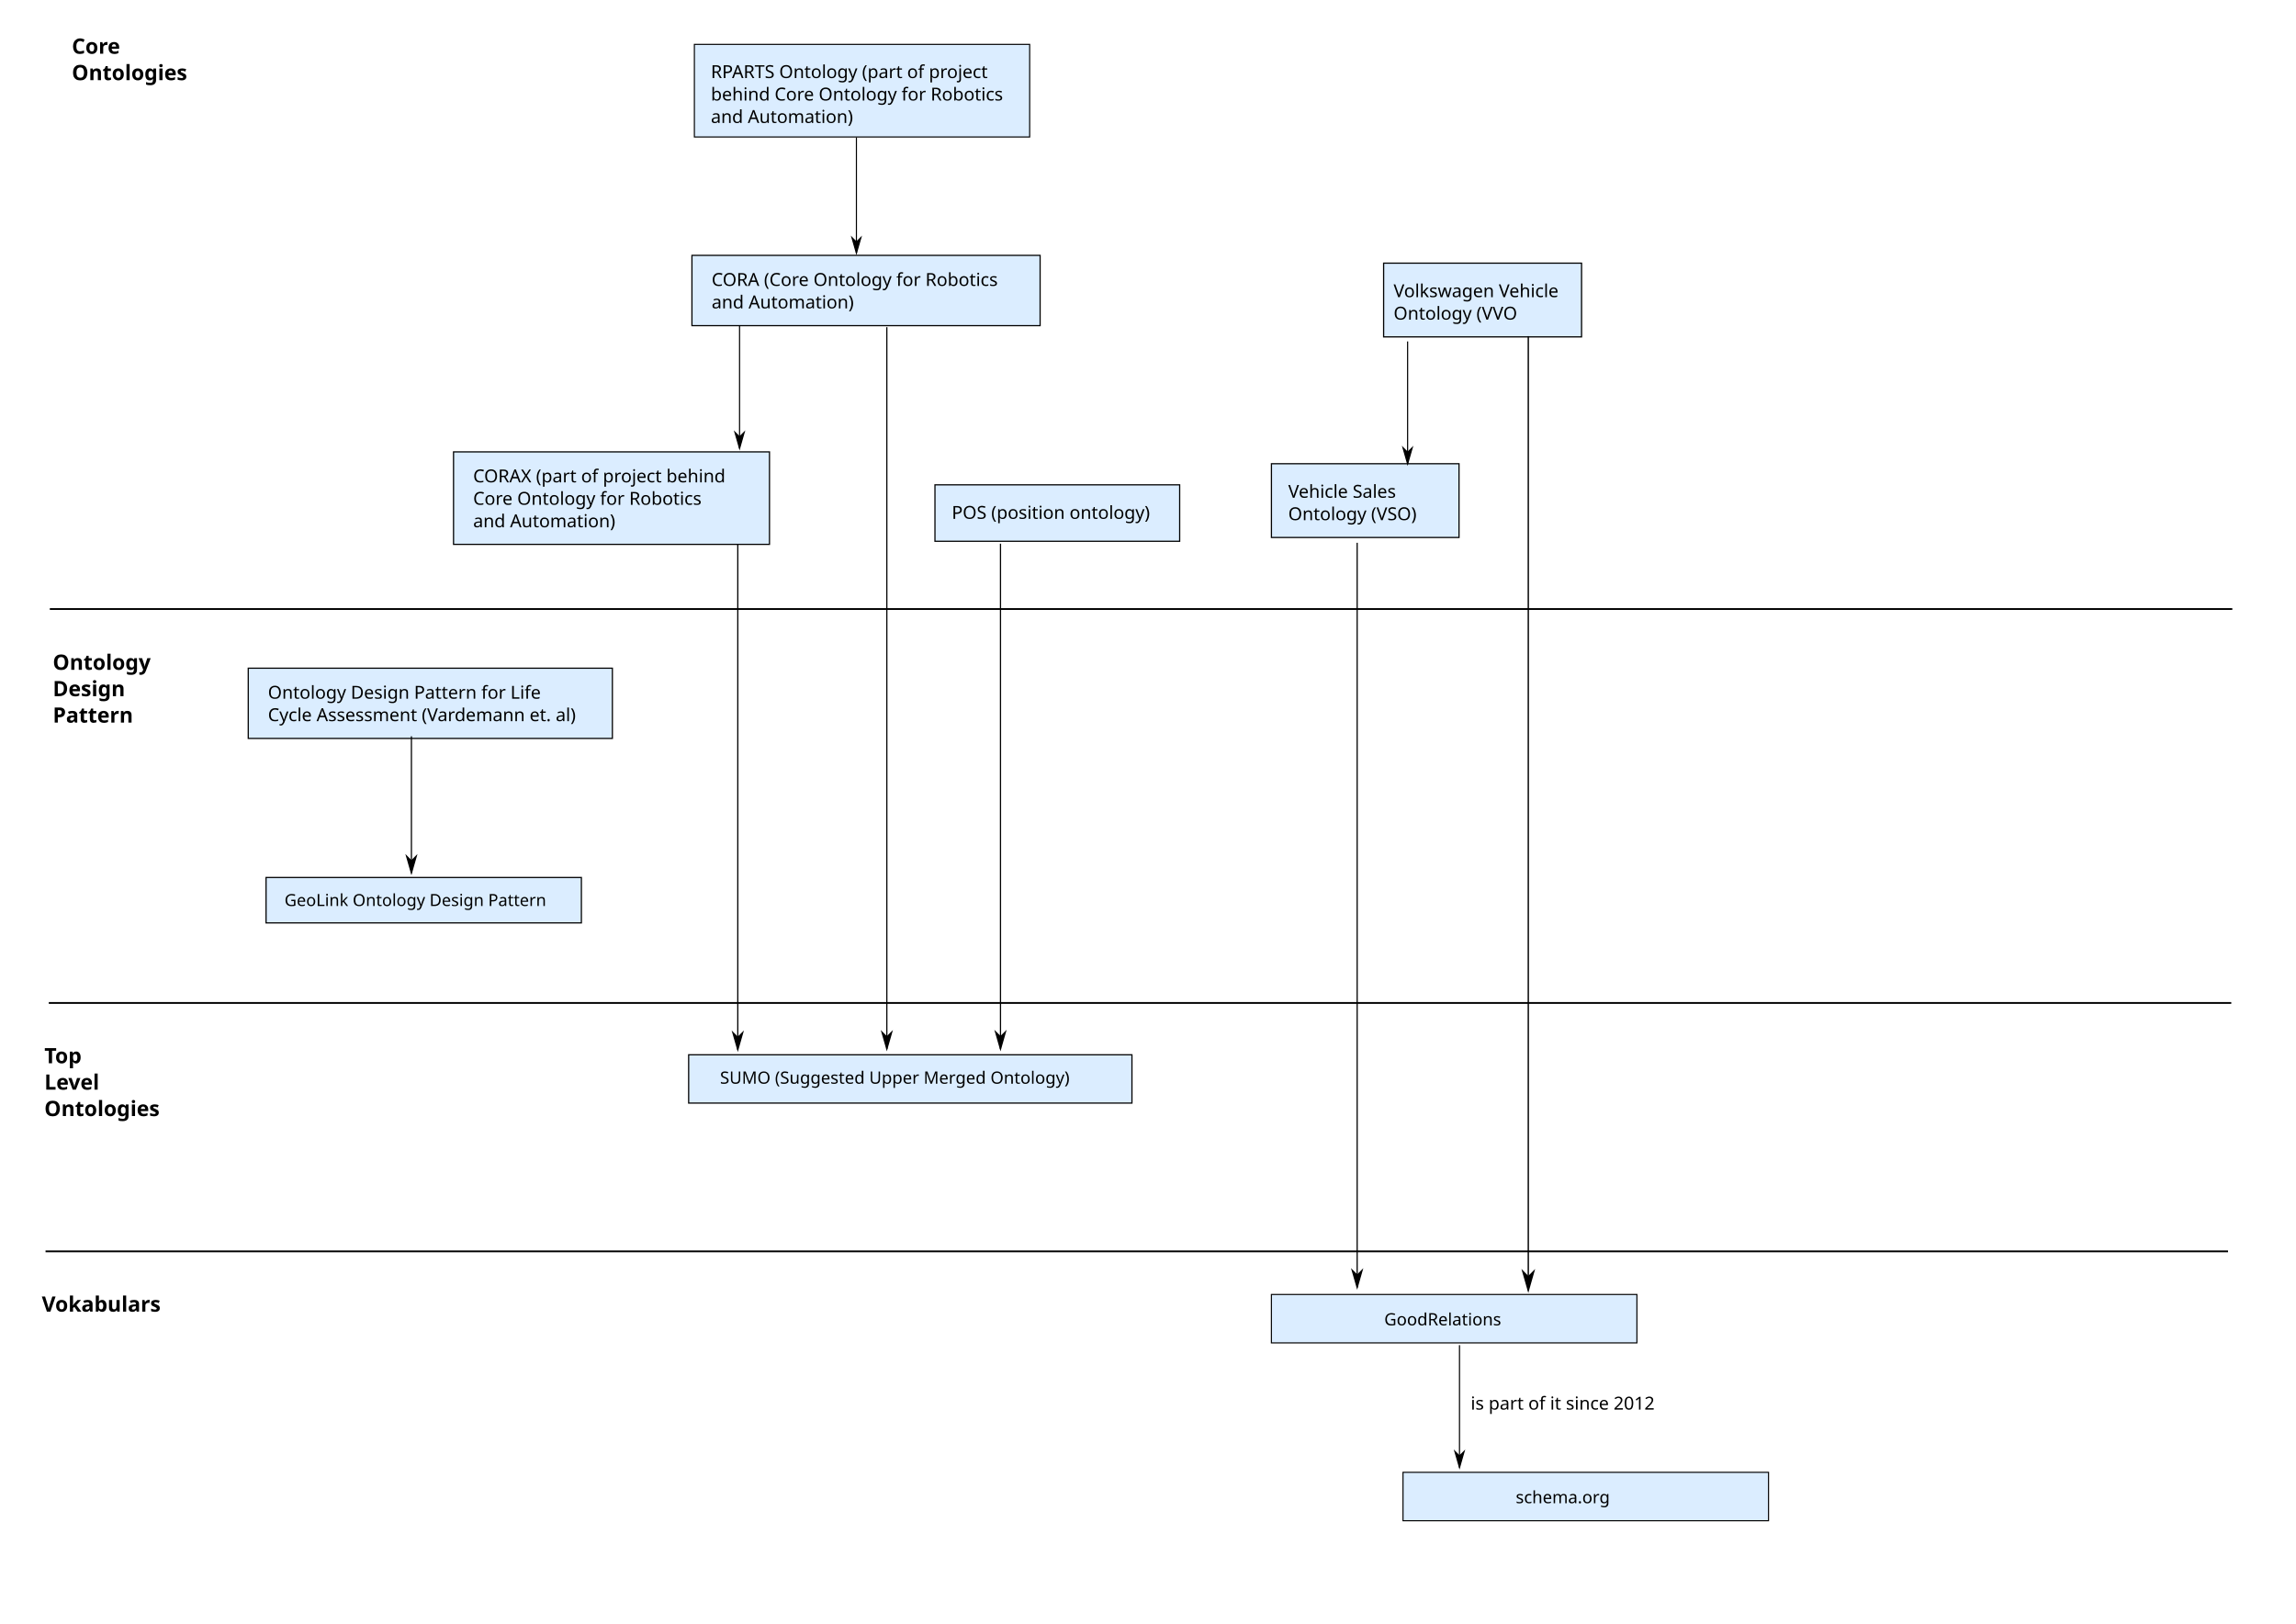
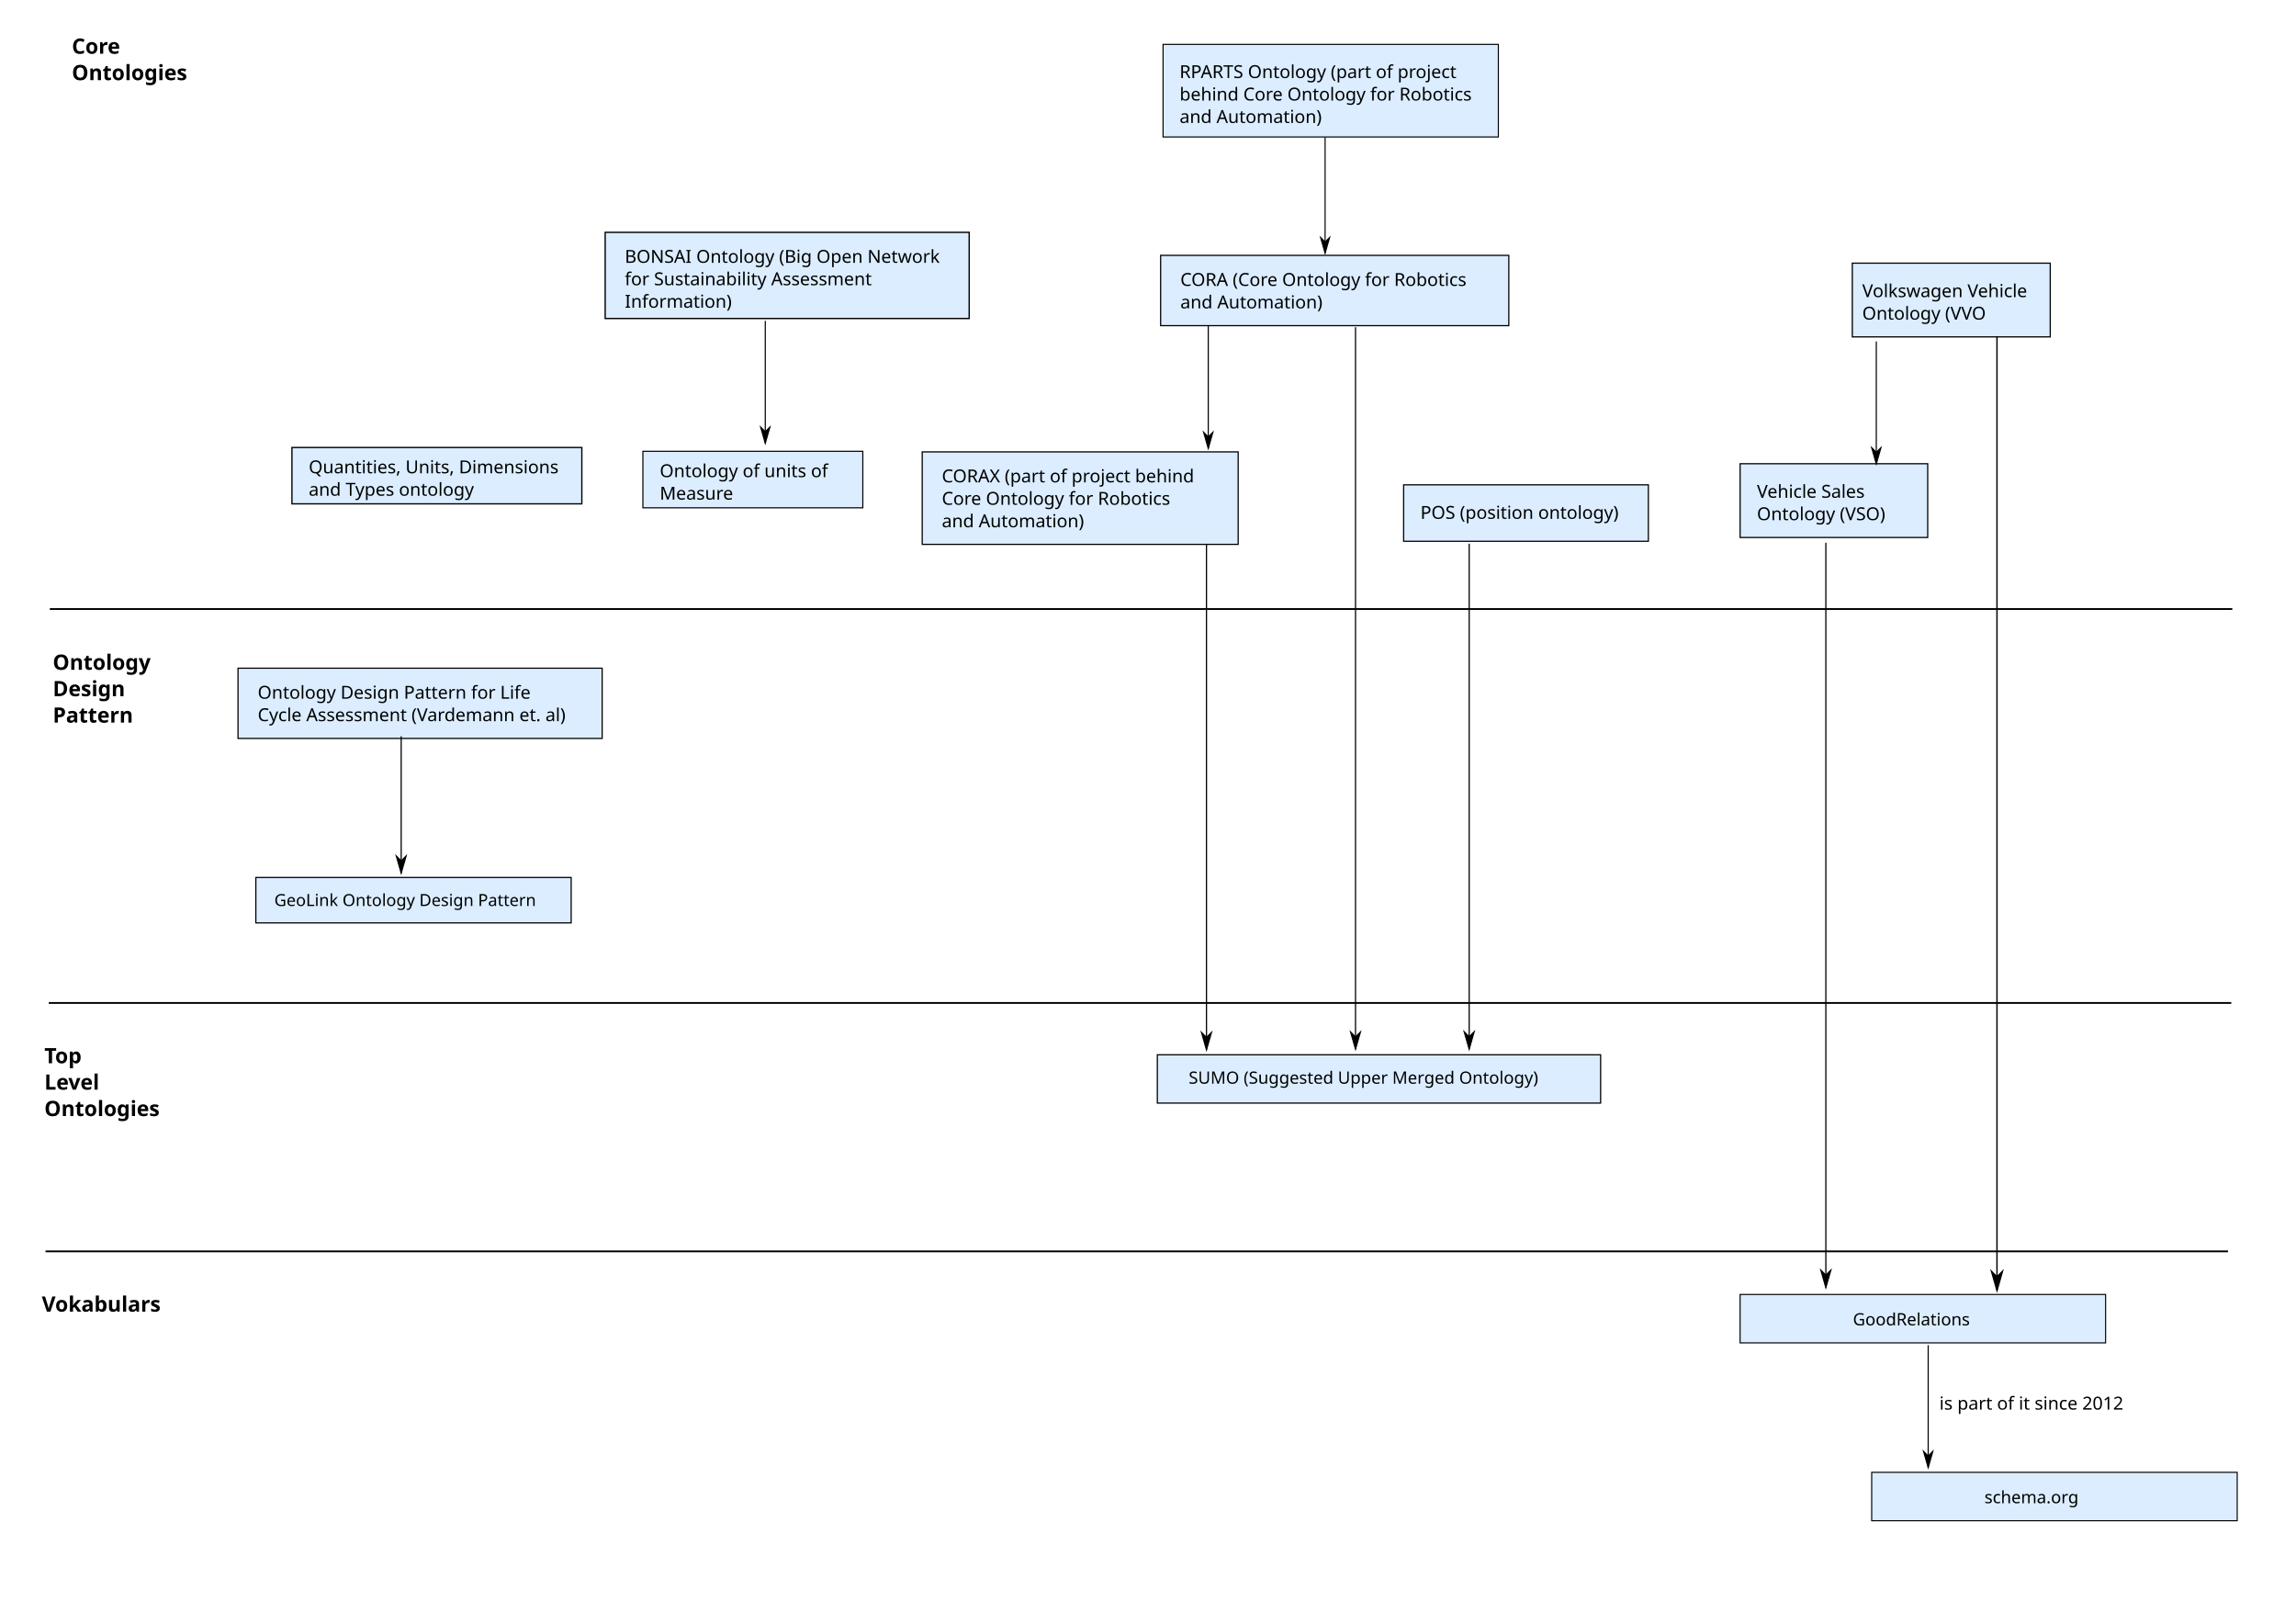
<svg xmlns="http://www.w3.org/2000/svg" width="1122.52" height="793.701" viewBox="0 0 297 210" version="1.1" id="svg8">
  <defs id="defs2">
    <marker orient="auto" refY="0.0" refX="0.0" id="Arrow1Lend" style="overflow:visible;">
      <path id="path892" d="M 0.0,0.0 L 5.0,-5.0 L -12.5,0.0 L 5.0,5.0 L 0.0,0.0 z " style="fill-rule:evenodd;stroke:#000000;stroke-width:1pt;stroke-opacity:1;fill:#000000;fill-opacity:1" transform="scale(0.8) rotate(180) translate(12.5,0)" />
    </marker>
    <marker orient="auto" refY="0" refX="0" id="Arrow1Lend-3" style="overflow:visible">
      <path id="path892-6" d="M 0,0 5,-5 -12.5,0 5,5 Z" style="fill:#000000;fill-opacity:1;fill-rule:evenodd;stroke:#000000;stroke-width:1pt;stroke-opacity:1" transform="matrix(-0.8,0,0,-0.8,-10,0)" />
    </marker>
    <marker orient="auto" refY="0" refX="0" id="Arrow1Lend-3-3" style="overflow:visible">
      <path id="path892-6-5" d="M 0,0 5,-5 -12.5,0 5,5 Z" style="fill:#000000;fill-opacity:1;fill-rule:evenodd;stroke:#000000;stroke-width:1pt;stroke-opacity:1" transform="matrix(-0.8,0,0,-0.8,-10,0)" />
    </marker>
    <marker orient="auto" refY="0" refX="0" id="Arrow1Lend-2" style="overflow:visible">
      <path id="path892-9" d="M 0,0 5,-5 -12.5,0 5,5 Z" style="fill:#000000;fill-opacity:1;fill-rule:evenodd;stroke:#000000;stroke-width:1pt;stroke-opacity:1" transform="matrix(-0.8,0,0,-0.8,-10,0)" />
    </marker>
    <marker orient="auto" refY="0" refX="0" id="Arrow1Lend-3-5" style="overflow:visible">
      <path id="path892-6-6" d="M 0,0 5,-5 -12.5,0 5,5 Z" style="fill:#000000;fill-opacity:1;fill-rule:evenodd;stroke:#000000;stroke-width:1pt;stroke-opacity:1" transform="matrix(-0.8,0,0,-0.8,-10,0)" />
    </marker>
    <marker orient="auto" refY="0" refX="0" id="Arrow1Lend-7" style="overflow:visible">
      <path id="path892-0" d="M 0,0 5,-5 -12.5,0 5,5 Z" style="fill:#000000;fill-opacity:1;fill-rule:evenodd;stroke:#000000;stroke-width:1pt;stroke-opacity:1" transform="matrix(-0.8,0,0,-0.8,-10,0)" />
    </marker>
    <marker orient="auto" refY="0" refX="0" id="Arrow1Lend-3-3-0" style="overflow:visible">
      <path id="path892-6-5-9" d="M 0,0 5,-5 -12.5,0 5,5 Z" style="fill:#000000;fill-opacity:1;fill-rule:evenodd;stroke:#000000;stroke-width:1pt;stroke-opacity:1" transform="matrix(-0.8,0,0,-0.8,-10,0)" />
    </marker>
    <marker orient="auto" refY="0" refX="0" id="Arrow1Lend-2-6" style="overflow:visible">
      <path id="path892-9-1" d="M 0,0 5,-5 -12.5,0 5,5 Z" style="fill:#000000;fill-opacity:1;fill-rule:evenodd;stroke:#000000;stroke-width:1pt;stroke-opacity:1" transform="matrix(-0.8,0,0,-0.8,-10,0)" />
    </marker>
    <marker orient="auto" refY="0" refX="0" id="Arrow1Lend-3-3-0-7" style="overflow:visible">
      <path id="path892-6-5-9-9" d="M 0,0 5,-5 -12.5,0 5,5 Z" style="fill:#000000;fill-opacity:1;fill-rule:evenodd;stroke:#000000;stroke-width:1pt;stroke-opacity:1" transform="matrix(-0.8,0,0,-0.8,-10,0)" />
    </marker>
    <marker orient="auto" refY="0" refX="0" id="Arrow1Lend-75" style="overflow:visible">
      <path id="path892-92" d="M 0,0 5,-5 -12.5,0 5,5 Z" style="fill:#000000;fill-opacity:1;fill-rule:evenodd;stroke:#000000;stroke-width:1pt;stroke-opacity:1" transform="matrix(-0.8,0,0,-0.8,-10,0)" />
    </marker>
    <marker orient="auto" refY="0" refX="0" id="Arrow1Lend-2-6-8" style="overflow:visible">
      <path id="path892-9-1-9" d="M 0,0 5,-5 -12.5,0 5,5 Z" style="fill:#000000;fill-opacity:1;fill-rule:evenodd;stroke:#000000;stroke-width:1pt;stroke-opacity:1" transform="matrix(-0.8,0,0,-0.8,-10,0)" />
    </marker>
+     <marker orient="auto" refY="0" refX="0" id="Arrow1Lend-2-9" style="overflow:visible">
+       <path id="path892-9-12" d="M 0,0 5,-5 -12.5,0 5,5 Z" style="fill:#000000;fill-opacity:1;fill-rule:evenodd;stroke:#000000;stroke-width:1pt;stroke-opacity:1" transform="matrix(-0.8,0,0,-0.8,-10,0)" />
+     </marker>
  </defs>
  <g id="layer1" transform="translate(0,-87.00001)">
-     <rect style="fill:#dbedff;fill-opacity:1;stroke:#000000;stroke-width:0.155;stroke-miterlimit:4;stroke-dasharray:none;stroke-dashoffset:0;stroke-opacity:1" id="rect838" width="40.79" height="5.874" x="34.416" y="200.489" />
-     <text xml:space="preserve" style="font-style:normal;font-weight:normal;font-size:2.154px;line-height:1.25;font-family:sans-serif;letter-spacing:0px;word-spacing:0px;fill:#000000;fill-opacity:1;stroke:none;stroke-width:0.162" x="36.81" y="204.183" id="text836">
-       <tspan id="tspan834" x="36.81" y="204.183" style="stroke-width:0.162">GeoLink Ontology Design Pattern</tspan>
+     <rect style="fill:#dbedff;fill-opacity:1;stroke:#000000;stroke-width:0.155;stroke-miterlimit:4;stroke-dasharray:none;stroke-dashoffset:0;stroke-opacity:1" id="rect838" width="40.79" height="5.874" x="33.093" y="200.489" />
+     <text xml:space="preserve" style="font-style:normal;font-weight:normal;font-size:2.154px;line-height:1.25;font-family:sans-serif;letter-spacing:0px;word-spacing:0px;fill:#000000;fill-opacity:1;stroke:none;stroke-width:0.162" x="35.487" y="204.183" id="text836">
+       <tspan id="tspan834" x="35.487" y="204.183" style="stroke-width:0.162">GeoLink Ontology Design Pattern</tspan>
    </text>
-     <rect style="fill:#dbedff;fill-opacity:1;stroke:#000000;stroke-width:0.155;stroke-miterlimit:4;stroke-dasharray:none;stroke-dashoffset:0;stroke-opacity:1" id="rect838-3" width="47.103" height="9.083" x="32.112" y="173.42" />
-     <text xml:space="preserve" style="font-style:normal;font-weight:normal;font-size:2.323px;line-height:1.25;font-family:sans-serif;letter-spacing:0px;word-spacing:0px;fill:#000000;fill-opacity:1;stroke:none;stroke-width:0.174" x="34.66" y="177.37" id="text836-6">
-       <tspan x="34.66" y="177.37" style="stroke-width:0.174" id="tspan879">Ontology Design Pattern for Life </tspan>
-       <tspan x="34.66" y="180.274" style="stroke-width:0.174" id="tspan883">Cycle Assessment (Vardemann et. al)</tspan>
+     <rect style="fill:#dbedff;fill-opacity:1;stroke:#000000;stroke-width:0.155;stroke-miterlimit:4;stroke-dasharray:none;stroke-dashoffset:0;stroke-opacity:1" id="rect838-3" width="47.103" height="9.083" x="30.789" y="173.42" />
+     <text xml:space="preserve" style="font-style:normal;font-weight:normal;font-size:2.323px;line-height:1.25;font-family:sans-serif;letter-spacing:0px;word-spacing:0px;fill:#000000;fill-opacity:1;stroke:none;stroke-width:0.174" x="33.337" y="177.37" id="text836-6">
+       <tspan x="33.337" y="177.37" style="stroke-width:0.174" id="tspan879">Ontology Design Pattern for Life </tspan>
+       <tspan x="33.337" y="180.274" style="stroke-width:0.174" id="tspan883">Cycle Assessment (Vardemann et. al)</tspan>
    </text>
-     <path style="fill:none;stroke:#000000;stroke-width:0.155;stroke-linecap:butt;stroke-linejoin:miter;stroke-miterlimit:4;stroke-dasharray:none;stroke-opacity:1;marker-end:url(#Arrow1Lend)" d="m 53.219,182.228 v 17.674" id="path887" />
-     <rect style="fill:#dbedff;fill-opacity:1;stroke:#000000;stroke-width:0.155;stroke-miterlimit:4;stroke-dasharray:none;stroke-dashoffset:0;stroke-opacity:1" id="rect838-7" width="57.343" height="6.249" x="89.081" y="223.418" />
-     <text xml:space="preserve" style="font-style:normal;font-weight:normal;font-size:2.2px;line-height:1.25;font-family:sans-serif;letter-spacing:0px;word-spacing:0px;fill:#000000;fill-opacity:1;stroke:none;stroke-width:0.165" x="93.139" y="227.164" id="text836-5">
-       <tspan x="93.139" y="227.164" style="stroke-width:0.165" id="tspan1075">SUMO (Suggested Upper Merged Ontology)</tspan>
+     <path style="fill:none;stroke:#000000;stroke-width:0.155;stroke-linecap:butt;stroke-linejoin:miter;stroke-miterlimit:4;stroke-dasharray:none;stroke-opacity:1;marker-end:url(#Arrow1Lend)" d="m 51.896,182.228 v 17.674" id="path887" />
+     <rect style="fill:#dbedff;fill-opacity:1;stroke:#000000;stroke-width:0.155;stroke-miterlimit:4;stroke-dasharray:none;stroke-dashoffset:0;stroke-opacity:1" id="rect838-7" width="57.343" height="6.249" x="149.708" y="223.418" />
+     <text xml:space="preserve" style="font-style:normal;font-weight:normal;font-size:2.2px;line-height:1.25;font-family:sans-serif;letter-spacing:0px;word-spacing:0px;fill:#000000;fill-opacity:1;stroke:none;stroke-width:0.165" x="153.766" y="227.164" id="text836-5">
+       <tspan x="153.766" y="227.164" style="stroke-width:0.165" id="tspan1075">SUMO (Suggested Upper Merged Ontology)</tspan>
    </text>
-     <path style="fill:none;stroke:#000000;stroke-width:0.157;stroke-linecap:butt;stroke-linejoin:miter;stroke-miterlimit:4;stroke-dasharray:none;stroke-opacity:1;marker-end:url(#Arrow1Lend-3)" d="m 95.437,157.405 v 65.351" id="path887-5" />
+     <path style="fill:none;stroke:#000000;stroke-width:0.157;stroke-linecap:butt;stroke-linejoin:miter;stroke-miterlimit:4;stroke-dasharray:none;stroke-opacity:1;marker-end:url(#Arrow1Lend-3)" d="m 156.065,157.405 v 65.351" id="path887-5" />
    <path style="fill:none;stroke:#000000;stroke-width:0.233px;stroke-linecap:butt;stroke-linejoin:miter;stroke-opacity:1" d="M 6.31,216.716 H 288.627" id="path896" />
    <text xml:space="preserve" style="font-style:normal;font-weight:normal;font-size:2.733px;line-height:1.25;font-family:sans-serif;letter-spacing:0px;word-spacing:0px;fill:#000000;fill-opacity:1;stroke:none;stroke-width:0.205" x="5.733" y="224.51" id="text836-5-6">
      <tspan id="tspan834-3-2" x="5.733" y="224.51" style="font-style:normal;font-variant:normal;font-weight:bold;font-stretch:normal;font-family:sans-serif;-inkscape-font-specification:'sans-serif Bold';stroke-width:0.205">Top</tspan>
      <tspan x="5.733" y="227.926" style="font-style:normal;font-variant:normal;font-weight:bold;font-stretch:normal;font-family:sans-serif;-inkscape-font-specification:'sans-serif Bold';stroke-width:0.205" id="tspan916">Level</tspan>
      <tspan x="5.733" y="231.343" style="font-style:normal;font-variant:normal;font-weight:bold;font-stretch:normal;font-family:sans-serif;-inkscape-font-specification:'sans-serif Bold';stroke-width:0.205" id="tspan918">Ontologies</tspan>
    </text>
    <path style="fill:none;stroke:#000000;stroke-width:0.233px;stroke-linecap:butt;stroke-linejoin:miter;stroke-opacity:1" d="M 6.444,165.769 H 288.761" id="path896-9" />
    <text xml:space="preserve" style="font-style:normal;font-weight:normal;font-size:2.733px;line-height:1.25;font-family:sans-serif;letter-spacing:0px;word-spacing:0px;fill:#000000;fill-opacity:1;stroke:none;stroke-width:0.205" x="6.825" y="173.624" id="text836-5-6-1">
      <tspan x="6.825" y="173.624" style="font-style:normal;font-variant:normal;font-weight:bold;font-stretch:normal;font-family:sans-serif;-inkscape-font-specification:'sans-serif Bold';stroke-width:0.205" id="tspan918-0">Ontology</tspan>
      <tspan x="6.825" y="177.04" style="font-style:normal;font-variant:normal;font-weight:bold;font-stretch:normal;font-family:sans-serif;-inkscape-font-specification:'sans-serif Bold';stroke-width:0.205" id="tspan964">Design</tspan>
      <tspan x="6.825" y="180.457" style="font-style:normal;font-variant:normal;font-weight:bold;font-stretch:normal;font-family:sans-serif;-inkscape-font-specification:'sans-serif Bold';stroke-width:0.205" id="tspan966">Pattern</tspan>
    </text>
    <text xml:space="preserve" style="font-style:normal;font-weight:normal;font-size:2.733px;line-height:1.25;font-family:sans-serif;letter-spacing:0px;word-spacing:0px;fill:#000000;fill-opacity:1;stroke:none;stroke-width:0.205" x="9.292" y="93.948" id="text836-5-6-1-9">
      <tspan x="9.292" y="93.948" style="font-style:normal;font-variant:normal;font-weight:bold;font-stretch:normal;font-family:sans-serif;-inkscape-font-specification:'sans-serif Bold';stroke-width:0.205" id="tspan966-0">Core </tspan>
      <tspan x="9.292" y="97.365" style="font-style:normal;font-variant:normal;font-weight:bold;font-stretch:normal;font-family:sans-serif;-inkscape-font-specification:'sans-serif Bold';stroke-width:0.205" id="tspan997">Ontologies</tspan>
    </text>
-     <rect style="fill:#dbedff;fill-opacity:1;stroke:#000000;stroke-width:0.155;stroke-miterlimit:4;stroke-dasharray:none;stroke-dashoffset:0;stroke-opacity:1" id="rect838-3-6" width="45.039" height="9.09" x="89.506" y="120.027" />
-     <text xml:space="preserve" style="font-style:normal;font-weight:normal;font-size:2.323px;line-height:1.25;font-family:sans-serif;letter-spacing:0px;word-spacing:0px;fill:#000000;fill-opacity:1;stroke:none;stroke-width:0.174" x="92.056" y="123.981" id="text836-6-2">
-       <tspan x="92.056" y="123.981" style="stroke-width:0.174" id="tspan883-1">CORA (Core Ontology for Robotics</tspan>
-       <tspan x="92.056" y="126.885" style="stroke-width:0.174" id="tspan1823">and Automation)</tspan>
+     <rect style="fill:#dbedff;fill-opacity:1;stroke:#000000;stroke-width:0.155;stroke-miterlimit:4;stroke-dasharray:none;stroke-dashoffset:0;stroke-opacity:1" id="rect838-3-6" width="45.039" height="9.09" x="150.133" y="120.027" />
+     <text xml:space="preserve" style="font-style:normal;font-weight:normal;font-size:2.323px;line-height:1.25;font-family:sans-serif;letter-spacing:0px;word-spacing:0px;fill:#000000;fill-opacity:1;stroke:none;stroke-width:0.174" x="152.684" y="123.981" id="text836-6-2">
+       <tspan x="152.684" y="123.981" style="stroke-width:0.174" id="tspan883-1">CORA (Core Ontology for Robotics</tspan>
+       <tspan x="152.684" y="126.885" style="stroke-width:0.174" id="tspan1823">and Automation)</tspan>
    </text>
-     <rect style="fill:#dbedff;fill-opacity:1;stroke:#000000;stroke-width:0.155;stroke-miterlimit:4;stroke-dasharray:none;stroke-dashoffset:0;stroke-opacity:1" id="rect838-3-6-3" width="40.87" height="11.961" x="58.667" y="145.444" />
-     <text xml:space="preserve" style="font-style:normal;font-weight:normal;font-size:2.323px;line-height:1.25;font-family:sans-serif;letter-spacing:0px;word-spacing:0px;fill:#000000;fill-opacity:1;stroke:none;stroke-width:0.174" x="61.204" y="149.384" id="text836-6-2-6">
-       <tspan x="61.204" y="149.384" style="stroke-width:0.174" id="tspan896">CORAX (part of project behind</tspan>
-       <tspan x="61.204" y="152.288" style="stroke-width:0.174" id="tspan900">Core Ontology for Robotics</tspan>
-       <tspan x="61.204" y="155.193" style="stroke-width:0.174" id="tspan902">and Automation) </tspan>
+     <rect style="fill:#dbedff;fill-opacity:1;stroke:#000000;stroke-width:0.155;stroke-miterlimit:4;stroke-dasharray:none;stroke-dashoffset:0;stroke-opacity:1" id="rect838-3-6-3" width="40.87" height="11.961" x="119.294" y="145.444" />
+     <text xml:space="preserve" style="font-style:normal;font-weight:normal;font-size:2.323px;line-height:1.25;font-family:sans-serif;letter-spacing:0px;word-spacing:0px;fill:#000000;fill-opacity:1;stroke:none;stroke-width:0.174" x="121.831" y="149.384" id="text836-6-2-6">
+       <tspan x="121.831" y="149.384" style="stroke-width:0.174" id="tspan896">CORAX (part of project behind</tspan>
+       <tspan x="121.831" y="152.288" style="stroke-width:0.174" id="tspan900">Core Ontology for Robotics</tspan>
+       <tspan x="121.831" y="155.193" style="stroke-width:0.174" id="tspan902">and Automation) </tspan>
    </text>
-     <path style="fill:none;stroke:#000000;stroke-width:0.155;stroke-linecap:butt;stroke-linejoin:miter;stroke-miterlimit:4;stroke-dasharray:none;stroke-opacity:1;marker-end:url(#Arrow1Lend-3-3)" d="m 114.717,129.318 v 93.352" id="path887-5-6" />
-     <path style="fill:none;stroke:#000000;stroke-width:0.147;stroke-linecap:butt;stroke-linejoin:miter;stroke-miterlimit:4;stroke-dasharray:none;stroke-opacity:1;marker-end:url(#Arrow1Lend-2)" d="m 95.667,129.168 v 15.815" id="path887-1" />
-     <rect style="fill:#dbedff;fill-opacity:1;stroke:#000000;stroke-width:0.155;stroke-miterlimit:4;stroke-dasharray:none;stroke-dashoffset:0;stroke-opacity:1" id="rect838-3-6-3-3" width="31.655" height="7.301" x="120.942" y="149.704" />
-     <text xml:space="preserve" style="font-style:normal;font-weight:normal;font-size:2.323px;line-height:1.25;font-family:sans-serif;letter-spacing:0px;word-spacing:0px;fill:#000000;fill-opacity:1;stroke:none;stroke-width:0.174" x="123.12" y="154.105" id="text836-6-2-6-6">
-       <tspan x="123.12" y="154.105" style="stroke-width:0.174" id="tspan902-3">POS (position ontology)</tspan>
+     <path style="fill:none;stroke:#000000;stroke-width:0.155;stroke-linecap:butt;stroke-linejoin:miter;stroke-miterlimit:4;stroke-dasharray:none;stroke-opacity:1;marker-end:url(#Arrow1Lend-3-3)" d="m 175.344,129.318 v 93.352" id="path887-5-6" />
+     <path style="fill:none;stroke:#000000;stroke-width:0.147;stroke-linecap:butt;stroke-linejoin:miter;stroke-miterlimit:4;stroke-dasharray:none;stroke-opacity:1;marker-end:url(#Arrow1Lend-2)" d="m 156.295,129.168 v 15.815" id="path887-1" />
+     <rect style="fill:#dbedff;fill-opacity:1;stroke:#000000;stroke-width:0.155;stroke-miterlimit:4;stroke-dasharray:none;stroke-dashoffset:0;stroke-opacity:1" id="rect838-3-6-3-3" width="31.655" height="7.301" x="181.569" y="149.704" />
+     <text xml:space="preserve" style="font-style:normal;font-weight:normal;font-size:2.323px;line-height:1.25;font-family:sans-serif;letter-spacing:0px;word-spacing:0px;fill:#000000;fill-opacity:1;stroke:none;stroke-width:0.174" x="183.747" y="154.105" id="text836-6-2-6-6">
+       <tspan x="183.747" y="154.105" style="stroke-width:0.174" id="tspan902-3">POS (position ontology)</tspan>
    </text>
-     <path style="fill:none;stroke:#000000;stroke-width:0.157;stroke-linecap:butt;stroke-linejoin:miter;stroke-miterlimit:4;stroke-dasharray:none;stroke-opacity:1;marker-end:url(#Arrow1Lend-3-5)" d="m 129.419,157.318 v 65.351" id="path887-5-2" />
-     <rect style="fill:#dbedff;fill-opacity:1;stroke:#000000;stroke-width:0.142;stroke-miterlimit:4;stroke-dasharray:none;stroke-dashoffset:0;stroke-opacity:1" id="rect838-3-6-3-3-9" width="43.372" height="11.978" x="89.822" y="92.738" />
-     <text xml:space="preserve" style="font-style:normal;font-weight:normal;font-size:2.323px;line-height:1.25;font-family:sans-serif;letter-spacing:0px;word-spacing:0px;fill:#000000;fill-opacity:1;stroke:none;stroke-width:0.174" x="91.957" y="97.096" id="text836-6-2-6-6-1">
-       <tspan x="91.957" y="97.096" style="stroke-width:0.174" id="tspan902-3-2">RPARTS Ontology (part of project</tspan>
-       <tspan x="91.957" y="100.001" style="stroke-width:0.174" id="tspan1536">behind Core Ontology for Robotics </tspan>
-       <tspan x="91.957" y="102.905" style="stroke-width:0.174" id="tspan1544">and Automation) </tspan>
+     <path style="fill:none;stroke:#000000;stroke-width:0.157;stroke-linecap:butt;stroke-linejoin:miter;stroke-miterlimit:4;stroke-dasharray:none;stroke-opacity:1;marker-end:url(#Arrow1Lend-3-5)" d="m 190.046,157.318 v 65.351" id="path887-5-2" />
+     <rect style="fill:#dbedff;fill-opacity:1;stroke:#000000;stroke-width:0.142;stroke-miterlimit:4;stroke-dasharray:none;stroke-dashoffset:0;stroke-opacity:1" id="rect838-3-6-3-3-9" width="43.372" height="11.978" x="150.449" y="92.738" />
+     <text xml:space="preserve" style="font-style:normal;font-weight:normal;font-size:2.323px;line-height:1.25;font-family:sans-serif;letter-spacing:0px;word-spacing:0px;fill:#000000;fill-opacity:1;stroke:none;stroke-width:0.174" x="152.584" y="97.096" id="text836-6-2-6-6-1">
+       <tspan x="152.584" y="97.096" style="stroke-width:0.174" id="tspan902-3-2">RPARTS Ontology (part of project</tspan>
+       <tspan x="152.584" y="100.001" style="stroke-width:0.174" id="tspan1536">behind Core Ontology for Robotics </tspan>
+       <tspan x="152.584" y="102.905" style="stroke-width:0.174" id="tspan1544">and Automation) </tspan>
    </text>
-     <path style="fill:none;stroke:#000000;stroke-width:0.143;stroke-linecap:butt;stroke-linejoin:miter;stroke-miterlimit:4;stroke-dasharray:none;stroke-opacity:1;marker-end:url(#Arrow1Lend-7)" d="m 110.783,104.769 v 14.965" id="path887-9" />
-     <rect style="fill:#dbedff;fill-opacity:1;stroke:#000000;stroke-width:0.141;stroke-miterlimit:4;stroke-dasharray:none;stroke-dashoffset:0;stroke-opacity:1" id="rect838-7-3" width="47.281" height="6.263" x="164.463" y="254.419" />
-     <text xml:space="preserve" style="font-style:normal;font-weight:normal;font-size:2.2px;line-height:1.25;font-family:sans-serif;letter-spacing:0px;word-spacing:0px;fill:#000000;fill-opacity:1;stroke:none;stroke-width:0.165" x="179.053" y="258.417" id="text836-5-67">
-       <tspan x="179.053" y="258.417" style="stroke-width:0.165" id="tspan1075-5">GoodRelations</tspan>
+     <path style="fill:none;stroke:#000000;stroke-width:0.143;stroke-linecap:butt;stroke-linejoin:miter;stroke-miterlimit:4;stroke-dasharray:none;stroke-opacity:1;marker-end:url(#Arrow1Lend-7)" d="m 171.41,104.769 v 14.965" id="path887-9" />
+     <rect style="fill:#dbedff;fill-opacity:1;stroke:#000000;stroke-width:0.141;stroke-miterlimit:4;stroke-dasharray:none;stroke-dashoffset:0;stroke-opacity:1" id="rect838-7-3" width="47.281" height="6.263" x="225.09" y="254.419" />
+     <text xml:space="preserve" style="font-style:normal;font-weight:normal;font-size:2.2px;line-height:1.25;font-family:sans-serif;letter-spacing:0px;word-spacing:0px;fill:#000000;fill-opacity:1;stroke:none;stroke-width:0.165" x="239.68" y="258.417" id="text836-5-67">
+       <tspan x="239.68" y="258.417" style="stroke-width:0.165" id="tspan1075-5">GoodRelations</tspan>
    </text>
    <path style="fill:none;stroke:#000000;stroke-width:0.233px;stroke-linecap:butt;stroke-linejoin:miter;stroke-opacity:1" d="M 5.891,248.844 H 288.208" id="path896-3" />
    <text xml:space="preserve" style="font-style:normal;font-weight:normal;font-size:2.733px;line-height:1.25;font-family:sans-serif;letter-spacing:0px;word-spacing:0px;fill:#000000;fill-opacity:1;stroke:none;stroke-width:0.205" x="5.409" y="256.638" id="text836-5-6-5">
      <tspan x="5.409" y="256.638" style="font-style:normal;font-variant:normal;font-weight:bold;font-stretch:normal;font-family:sans-serif;-inkscape-font-specification:'sans-serif Bold';stroke-width:0.205" id="tspan918-9">Vokabulars</tspan>
    </text>
-     <rect style="fill:#dbedff;fill-opacity:1;stroke:#000000;stroke-width:0.155;stroke-miterlimit:4;stroke-dasharray:none;stroke-dashoffset:0;stroke-opacity:1" id="rect838-3-6-3-3-1" width="24.265" height="9.54" x="164.467" y="146.975" />
-     <text xml:space="preserve" style="font-style:normal;font-weight:normal;font-size:2.323px;line-height:1.25;font-family:sans-serif;letter-spacing:0px;word-spacing:0px;fill:#000000;fill-opacity:1;stroke:none;stroke-width:0.174" x="166.645" y="151.377" id="text836-6-2-6-6-2">
-       <tspan x="166.645" y="151.377" style="stroke-width:0.174" id="tspan902-3-7">Vehicle Sales </tspan>
-       <tspan x="166.645" y="154.281" style="stroke-width:0.174" id="tspan1297">Ontology (VSO)</tspan>
+     <rect style="fill:#dbedff;fill-opacity:1;stroke:#000000;stroke-width:0.155;stroke-miterlimit:4;stroke-dasharray:none;stroke-dashoffset:0;stroke-opacity:1" id="rect838-3-6-3-3-1" width="24.265" height="9.54" x="225.094" y="146.975" />
+     <text xml:space="preserve" style="font-style:normal;font-weight:normal;font-size:2.323px;line-height:1.25;font-family:sans-serif;letter-spacing:0px;word-spacing:0px;fill:#000000;fill-opacity:1;stroke:none;stroke-width:0.174" x="227.273" y="151.377" id="text836-6-2-6-6-2">
+       <tspan x="227.273" y="151.377" style="stroke-width:0.174" id="tspan902-3-7">Vehicle Sales </tspan>
+       <tspan x="227.273" y="154.281" style="stroke-width:0.174" id="tspan1297">Ontology (VSO)</tspan>
    </text>
-     <path style="fill:none;stroke:#000000;stroke-width:0.157;stroke-linecap:butt;stroke-linejoin:miter;stroke-miterlimit:4;stroke-dasharray:none;stroke-opacity:1;marker-end:url(#Arrow1Lend-3-3-0)" d="m 175.556,157.199 v 96.304" id="path887-5-6-3" />
-     <rect style="fill:#dbedff;fill-opacity:1;stroke:#000000;stroke-width:0.159;stroke-miterlimit:4;stroke-dasharray:none;stroke-dashoffset:0;stroke-opacity:1" id="rect838-3-6-3-3-1-6" width="25.605" height="9.536" x="178.979" y="121.035" />
-     <text xml:space="preserve" style="font-style:normal;font-weight:normal;font-size:2.323px;line-height:1.25;font-family:sans-serif;letter-spacing:0px;word-spacing:0px;fill:#000000;fill-opacity:1;stroke:none;stroke-width:0.174" x="180.268" y="125.434" id="text836-6-2-6-6-2-0">
-       <tspan x="180.268" y="125.434" style="stroke-width:0.174" id="tspan1297-2">Volkswagen Vehicle</tspan>
-       <tspan x="180.268" y="128.339" style="stroke-width:0.174" id="tspan1325">Ontology (VVO</tspan>
+     <path style="fill:none;stroke:#000000;stroke-width:0.157;stroke-linecap:butt;stroke-linejoin:miter;stroke-miterlimit:4;stroke-dasharray:none;stroke-opacity:1;marker-end:url(#Arrow1Lend-3-3-0)" d="m 236.183,157.199 v 96.304" id="path887-5-6-3" />
+     <rect style="fill:#dbedff;fill-opacity:1;stroke:#000000;stroke-width:0.159;stroke-miterlimit:4;stroke-dasharray:none;stroke-dashoffset:0;stroke-opacity:1" id="rect838-3-6-3-3-1-6" width="25.605" height="9.536" x="239.606" y="121.035" />
+     <text xml:space="preserve" style="font-style:normal;font-weight:normal;font-size:2.323px;line-height:1.25;font-family:sans-serif;letter-spacing:0px;word-spacing:0px;fill:#000000;fill-opacity:1;stroke:none;stroke-width:0.174" x="240.896" y="125.434" id="text836-6-2-6-6-2-0">
+       <tspan x="240.896" y="125.434" style="stroke-width:0.174" id="tspan1297-2">Volkswagen Vehicle</tspan>
+       <tspan x="240.896" y="128.339" style="stroke-width:0.174" id="tspan1325">Ontology (VVO</tspan>
    </text>
-     <path style="fill:none;stroke:#000000;stroke-width:0.147;stroke-linecap:butt;stroke-linejoin:miter;stroke-miterlimit:4;stroke-dasharray:none;stroke-opacity:1;marker-end:url(#Arrow1Lend-2-6)" d="m 182.082,131.16 v 15.815" id="path887-1-8" />
-     <path style="fill:none;stroke:#000000;stroke-width:0.175;stroke-linecap:butt;stroke-linejoin:miter;stroke-miterlimit:4;stroke-dasharray:none;stroke-opacity:1;marker-end:url(#Arrow1Lend-3-3-0-7)" d="M 197.693,130.474 V 253.892" id="path887-5-6-3-2" />
-     <rect style="fill:#dbedff;fill-opacity:1;stroke:#000000;stroke-width:0.141;stroke-miterlimit:4;stroke-dasharray:none;stroke-dashoffset:0;stroke-opacity:1" id="rect838-7-3-0" width="47.281" height="6.263" x="181.487" y="277.42" />
-     <text xml:space="preserve" style="font-style:normal;font-weight:normal;font-size:2.2px;line-height:1.25;font-family:sans-serif;letter-spacing:0px;word-spacing:0px;fill:#000000;fill-opacity:1;stroke:none;stroke-width:0.165" x="196.076" y="281.418" id="text836-5-67-2">
-       <tspan x="196.076" y="281.418" style="stroke-width:0.165" id="tspan2072">schema.org</tspan>
+     <path style="fill:none;stroke:#000000;stroke-width:0.147;stroke-linecap:butt;stroke-linejoin:miter;stroke-miterlimit:4;stroke-dasharray:none;stroke-opacity:1;marker-end:url(#Arrow1Lend-2-6)" d="m 242.71,131.16 v 15.815" id="path887-1-8" />
+     <path style="fill:none;stroke:#000000;stroke-width:0.175;stroke-linecap:butt;stroke-linejoin:miter;stroke-miterlimit:4;stroke-dasharray:none;stroke-opacity:1;marker-end:url(#Arrow1Lend-3-3-0-7)" d="M 258.321,130.474 V 253.892" id="path887-5-6-3-2" />
+     <rect style="fill:#dbedff;fill-opacity:1;stroke:#000000;stroke-width:0.141;stroke-miterlimit:4;stroke-dasharray:none;stroke-dashoffset:0;stroke-opacity:1" id="rect838-7-3-0" width="47.281" height="6.263" x="242.114" y="277.42" />
+     <text xml:space="preserve" style="font-style:normal;font-weight:normal;font-size:2.2px;line-height:1.25;font-family:sans-serif;letter-spacing:0px;word-spacing:0px;fill:#000000;fill-opacity:1;stroke:none;stroke-width:0.165" x="256.703" y="281.418" id="text836-5-67-2">
+       <tspan x="256.703" y="281.418" style="stroke-width:0.165" id="tspan2072">schema.org</tspan>
    </text>
-     <path style="fill:none;stroke:#000000;stroke-width:0.147;stroke-linecap:butt;stroke-linejoin:miter;stroke-miterlimit:4;stroke-dasharray:none;stroke-opacity:1;marker-end:url(#Arrow1Lend-2-6-8)" d="m 188.795,260.974 v 15.815" id="path887-1-8-7" />
-     <text xml:space="preserve" style="font-style:normal;font-weight:normal;font-size:2.323px;line-height:1.25;font-family:sans-serif;letter-spacing:0px;word-spacing:0px;fill:#000000;fill-opacity:1;stroke:none;stroke-width:0.174" x="190.243" y="269.31" id="text836-6-2-6-6-3">
-       <tspan x="190.243" y="269.31" style="stroke-width:0.174" id="tspan902-3-6">is part of it since 2012</tspan>
+     <path style="fill:none;stroke:#000000;stroke-width:0.147;stroke-linecap:butt;stroke-linejoin:miter;stroke-miterlimit:4;stroke-dasharray:none;stroke-opacity:1;marker-end:url(#Arrow1Lend-2-6-8)" d="m 249.422,260.974 v 15.815" id="path887-1-8-7" />
+     <text xml:space="preserve" style="font-style:normal;font-weight:normal;font-size:2.323px;line-height:1.25;font-family:sans-serif;letter-spacing:0px;word-spacing:0px;fill:#000000;fill-opacity:1;stroke:none;stroke-width:0.174" x="250.87" y="269.31" id="text836-6-2-6-6-3">
+       <tspan x="250.87" y="269.31" style="stroke-width:0.174" id="tspan902-3-6">is part of it since 2012</tspan>
+     </text>
+     <rect style="fill:#dbedff;fill-opacity:1;stroke:#000000;stroke-width:0.172;stroke-miterlimit:4;stroke-dasharray:none;stroke-dashoffset:0;stroke-opacity:1" id="rect838-3-3" width="47.086" height="11.145" x="78.284" y="117.048" />
+     <text xml:space="preserve" style="font-style:normal;font-weight:normal;font-size:2.323px;line-height:1.25;font-family:sans-serif;letter-spacing:0px;word-spacing:0px;fill:#000000;fill-opacity:1;stroke:none;stroke-width:0.174" x="80.823" y="120.99" id="text836-6-6">
+       <tspan x="80.823" y="120.99" style="stroke-width:0.174" id="tspan883-5">BONSAI Ontology (Big Open Network </tspan>
+       <tspan x="80.823" y="123.894" style="stroke-width:0.174" id="tspan1137">for Sustainability Assessment </tspan>
+       <tspan x="80.823" y="126.798" style="stroke-width:0.174" id="tspan1139">Information)</tspan>
+     </text>
+     <rect style="fill:#dbedff;fill-opacity:1;stroke:#000000;stroke-width:0.147;stroke-miterlimit:4;stroke-dasharray:none;stroke-dashoffset:0;stroke-opacity:1" id="rect838-3-6-3-3-3" width="28.45" height="7.309" x="83.161" y="145.368" />
+     <text xml:space="preserve" style="font-style:normal;font-weight:normal;font-size:2.323px;line-height:1.25;font-family:sans-serif;letter-spacing:0px;word-spacing:0px;fill:#000000;fill-opacity:1;stroke:none;stroke-width:0.174" x="85.343" y="148.715" id="text836-6-2-6-6-5">
+       <tspan x="85.343" y="148.715" style="stroke-width:0.174" id="tspan902-3-62">Ontology of units of </tspan>
+       <tspan x="85.343" y="151.619" style="stroke-width:0.174" id="tspan1162">Measure</tspan>
+     </text>
+     <path style="fill:none;stroke:#000000;stroke-width:0.147;stroke-linecap:butt;stroke-linejoin:miter;stroke-miterlimit:4;stroke-dasharray:none;stroke-opacity:1;marker-end:url(#Arrow1Lend-2-9)" d="m 98.992,128.499 v 15.815" id="path887-1-7" />
+     <rect style="fill:#dbedff;fill-opacity:1;stroke:#000000;stroke-width:0.168;stroke-miterlimit:4;stroke-dasharray:none;stroke-dashoffset:0;stroke-opacity:1" id="rect838-3-6-3-3-3-0" width="37.5" height="7.288" x="37.764" y="144.876" />
+     <text xml:space="preserve" style="font-style:normal;font-weight:normal;font-size:2.323px;line-height:1.25;font-family:sans-serif;letter-spacing:0px;word-spacing:0px;fill:#000000;fill-opacity:1;stroke:none;stroke-width:0.174" x="39.936" y="148.212" id="text836-6-2-6-6-5-9">
+       <tspan x="39.936" y="148.212" style="stroke-width:0.174" id="tspan1162-6">Quantities, Units, Dimensions </tspan>
+       <tspan x="39.936" y="151.117" style="stroke-width:0.174" id="tspan1426">and Types ontology</tspan>
    </text>
  </g>
</svg>
